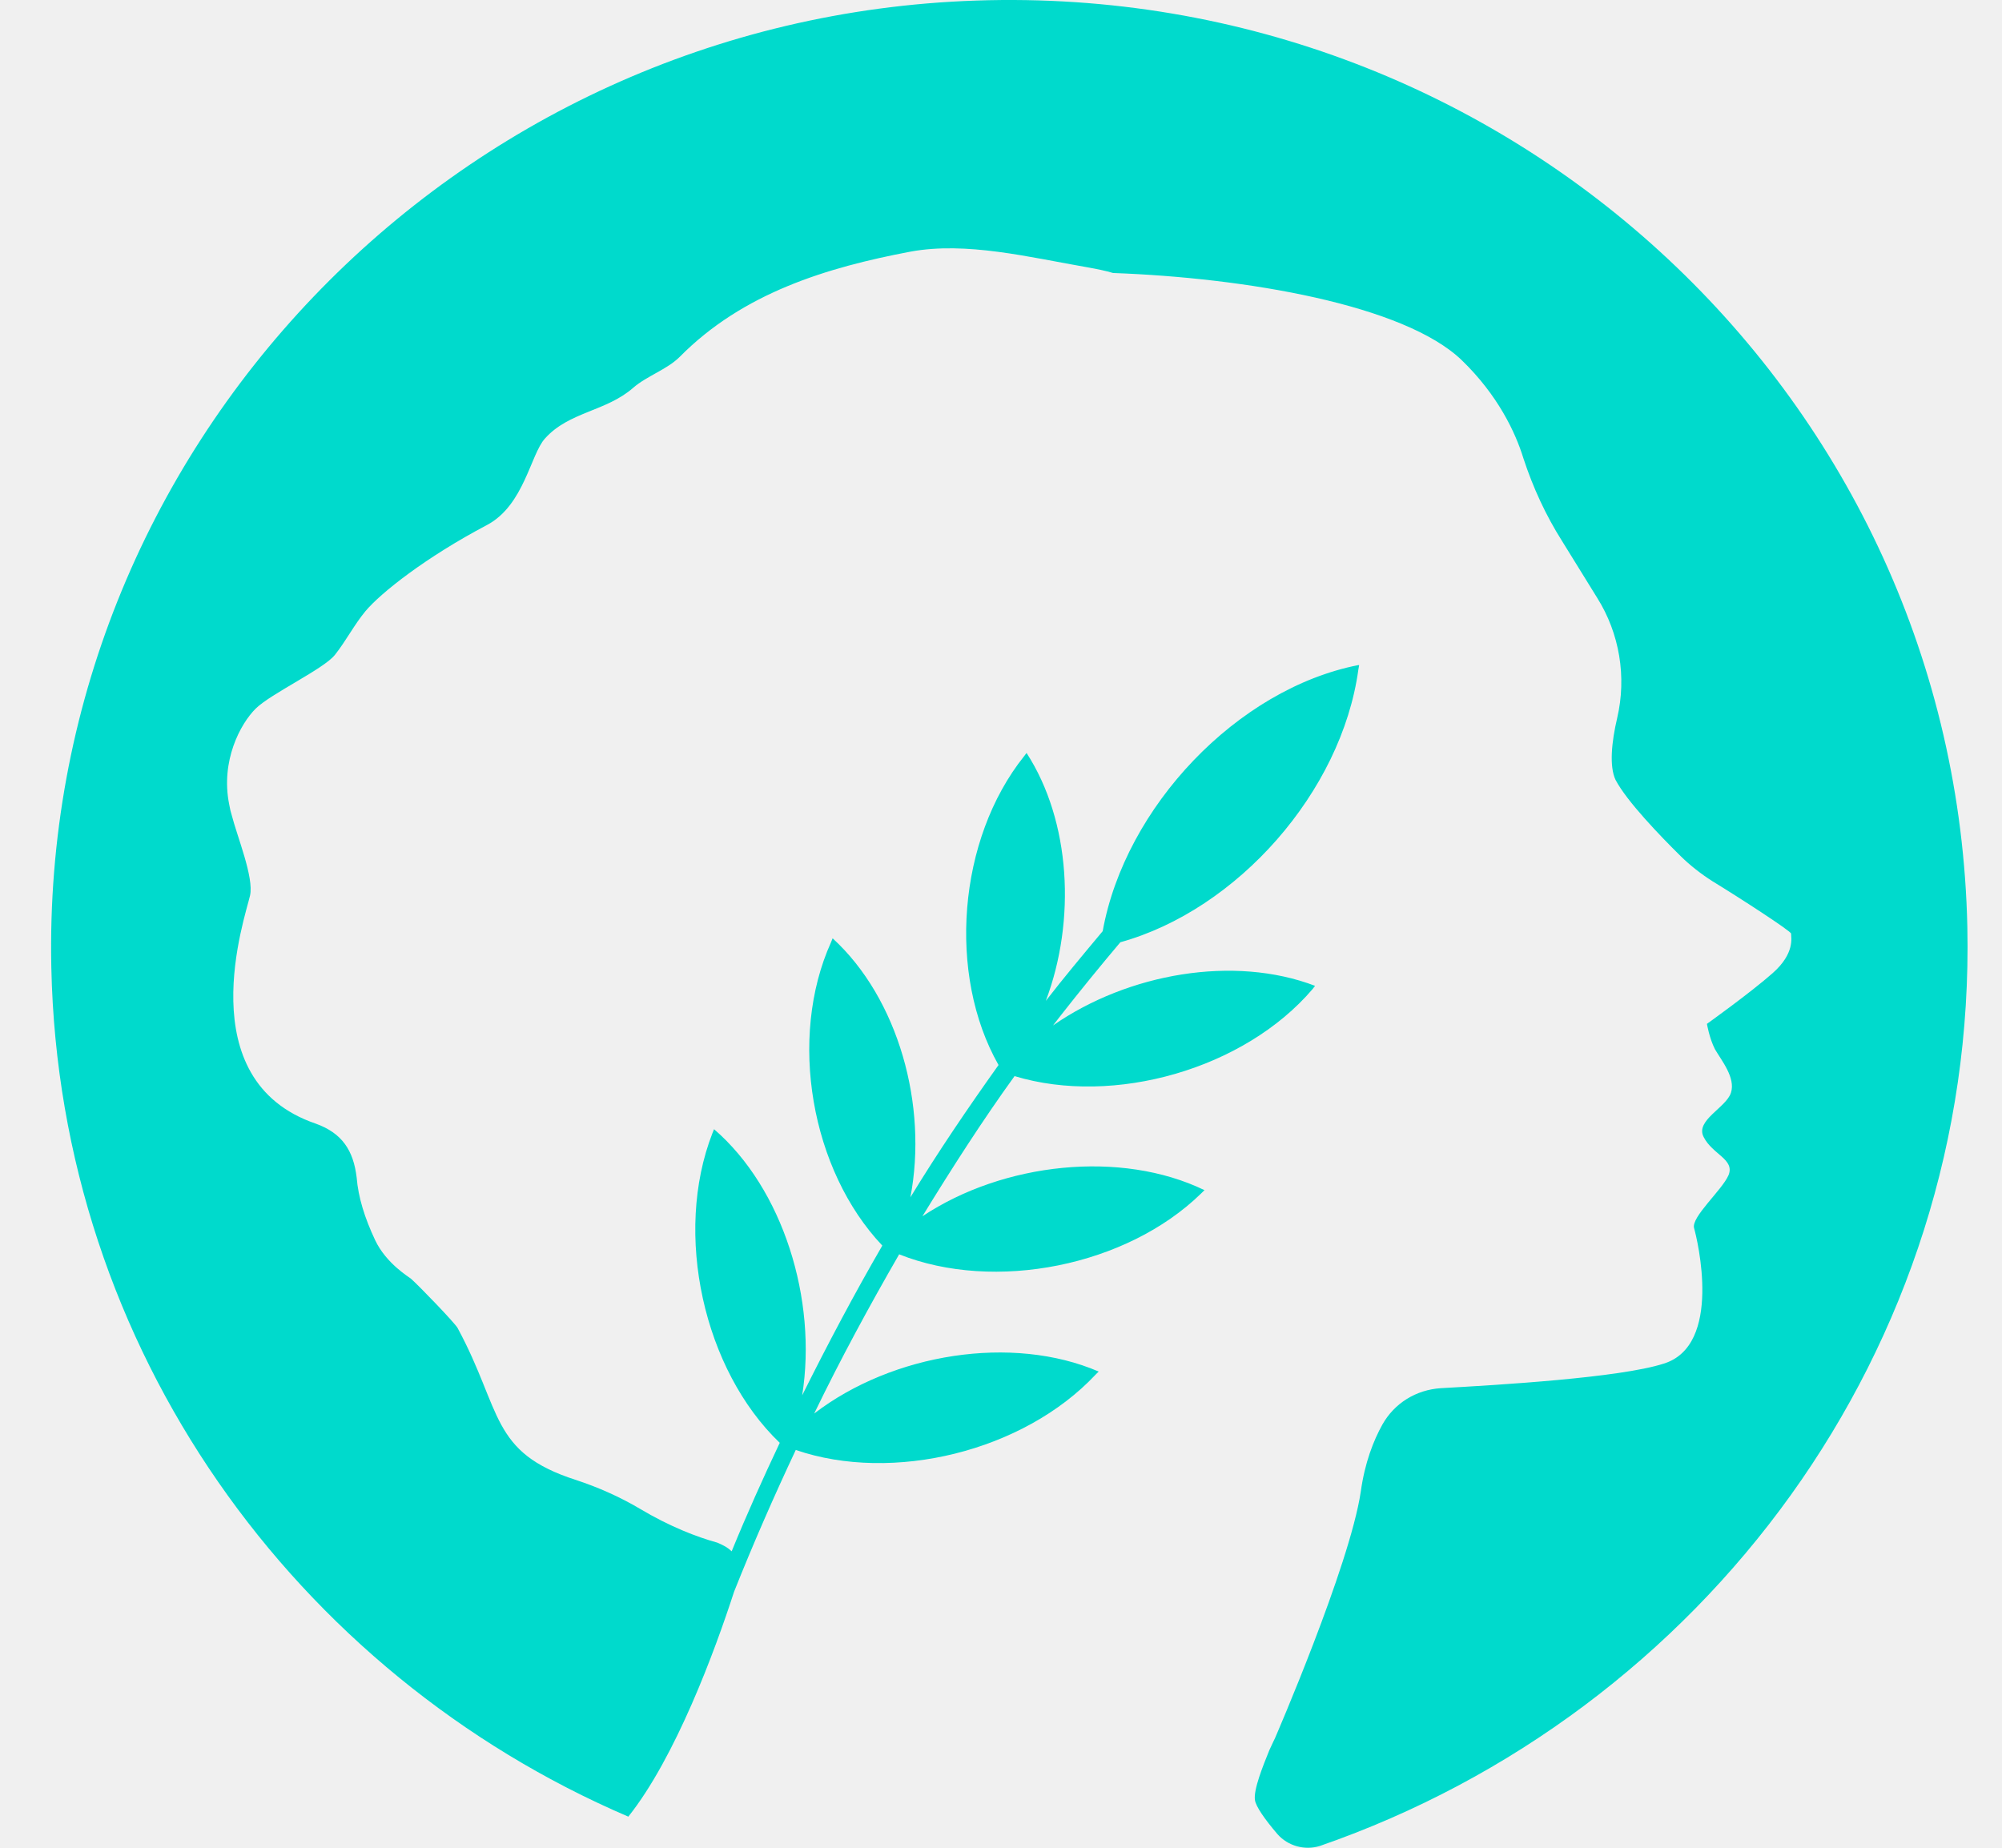
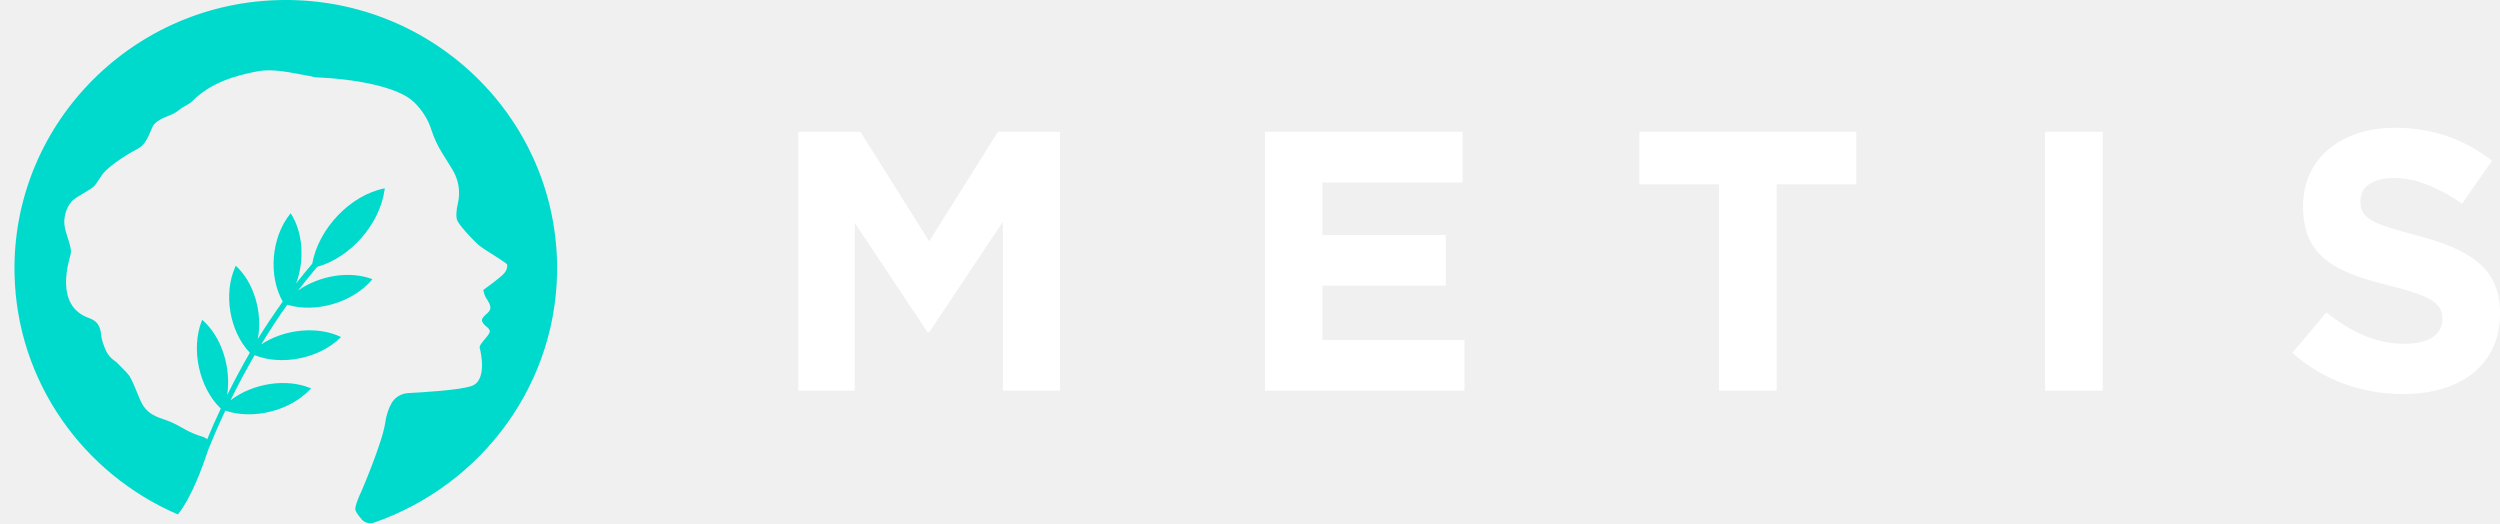
- <svg xmlns="http://www.w3.org/2000/svg" width="39" height="36" viewBox="0 0 39 36" fill="none">
+ <svg xmlns="http://www.w3.org/2000/svg" width="172" height="36" viewBox="0 0 172 36" fill="none">
  <path d="M38.325 18.065C38.106 7.788 29.443 -0.344 19.015 0.011C8.836 0.351 0.781 8.776 1 18.852C1.156 26.29 5.761 32.616 12.24 35.394C13.161 34.237 13.925 32.169 14.3 31.012C14.675 30.07 15.081 29.145 15.502 28.25C17.391 28.898 19.936 28.28 21.341 26.784L21.403 26.722C19.717 25.997 17.391 26.367 15.861 27.54C16.376 26.475 16.938 25.441 17.516 24.438C19.374 25.179 21.949 24.67 23.401 23.25L23.464 23.188C21.84 22.401 19.545 22.648 17.969 23.697C18.546 22.756 19.14 21.83 19.764 20.966C21.7 21.553 24.244 20.827 25.571 19.269L25.618 19.207C24.041 18.605 21.981 18.96 20.513 19.979C20.56 19.917 20.622 19.84 20.669 19.778C21.044 19.3 21.434 18.821 21.825 18.358C24.104 17.726 26.133 15.427 26.461 13.05L26.477 12.958H26.461C24.104 13.421 21.918 15.72 21.481 18.142C21.107 18.59 20.732 19.037 20.373 19.5C20.966 17.926 20.857 15.998 19.998 14.67L19.951 14.732C18.656 16.352 18.453 18.991 19.452 20.75C18.858 21.583 18.281 22.432 17.735 23.327C18.078 21.537 17.5 19.454 16.22 18.281L16.189 18.358C15.346 20.226 15.799 22.802 17.188 24.268C16.642 25.21 16.127 26.182 15.627 27.185C15.924 25.318 15.252 23.157 13.91 22L13.879 22.077C13.114 24.037 13.707 26.691 15.19 28.111C14.862 28.805 14.55 29.499 14.253 30.225C14.175 30.148 14.082 30.101 13.972 30.055C13.582 29.947 13.051 29.746 12.458 29.391C12.068 29.16 11.646 28.975 11.225 28.836C9.539 28.296 9.789 27.493 8.914 25.873C8.852 25.765 8.165 25.055 8.009 24.916C7.978 24.886 7.525 24.623 7.307 24.16C7.104 23.728 6.979 23.327 6.948 22.941C6.885 22.417 6.667 22.077 6.151 21.892C3.669 21.043 4.778 17.865 4.871 17.448C4.949 17.093 4.622 16.306 4.512 15.874C4.497 15.828 4.481 15.766 4.465 15.673C4.294 14.825 4.684 14.1 4.981 13.806C5.277 13.513 6.307 13.035 6.526 12.757C6.745 12.479 6.901 12.171 7.119 11.908C7.416 11.553 8.29 10.859 9.492 10.226C10.21 9.841 10.335 8.853 10.616 8.544C11.084 8.02 11.803 8.02 12.333 7.557C12.599 7.325 12.989 7.202 13.239 6.955C14.472 5.705 16.111 5.211 17.735 4.903C18.827 4.702 20.045 5.011 21.2 5.211C21.372 5.242 21.528 5.273 21.684 5.319C24.26 5.412 27.351 5.937 28.475 7.017C29.177 7.696 29.521 8.421 29.677 8.93C29.864 9.501 30.114 10.041 30.426 10.535L31.113 11.646C31.55 12.34 31.691 13.189 31.503 13.992C31.394 14.454 31.347 14.933 31.472 15.195C31.691 15.612 32.346 16.291 32.736 16.676C32.924 16.862 33.142 17.031 33.361 17.17C33.892 17.494 34.891 18.142 34.891 18.189C34.891 18.266 34.969 18.574 34.532 18.96C34.095 19.346 33.252 19.948 33.252 19.948C33.252 19.948 33.298 20.226 33.408 20.442C33.533 20.658 33.814 20.997 33.72 21.29C33.626 21.583 33.017 21.83 33.189 22.154C33.361 22.494 33.798 22.586 33.673 22.895C33.548 23.188 32.939 23.713 33.002 23.929C33.064 24.145 33.564 26.213 32.409 26.568C31.55 26.845 29.177 26.984 28.069 27.046C27.585 27.077 27.163 27.339 26.929 27.756C26.758 28.064 26.586 28.496 26.508 29.067C26.289 30.518 24.837 33.866 24.837 33.866C24.837 33.866 24.791 33.959 24.728 34.098C24.603 34.406 24.416 34.869 24.447 35.07C24.463 35.193 24.634 35.44 24.884 35.733C25.087 35.965 25.415 36.057 25.712 35.965C33.189 33.373 38.497 26.29 38.325 18.065Z" fill="#00DACC" />
+   <path d="M54.935 9.069H59.197L63.927 16.599L68.657 9.069H72.934V26.876H69V15.257L63.927 22.864H63.818L58.806 15.334V26.876H54.919V9.069H54.935Z" fill="white" />
+   <path d="M87.046 9.069H100.628V12.556H90.98V16.167H99.472V19.654H90.98V23.389H100.753V26.876H87.031V9.069H87.046Z" fill="white" />
+   <path d="M118.268 12.68H112.788V9.069H127.712V12.68H122.233V26.876H118.268V12.68Z" fill="white" />
+   <path d="M140.7 9.069H144.666V26.876H140.7V9.069Z" fill="white" />
+   <path d="M157.716 24.268L160.058 21.491C161.713 22.818 163.383 23.651 165.444 23.651C167.098 23.651 168.035 23.018 168.035 21.969V21.923C168.035 20.935 167.41 20.395 164.413 19.654C160.76 18.759 158.45 17.726 158.45 14.207V14.161C158.45 10.936 161.041 8.791 164.757 8.791C167.41 8.791 169.596 9.609 171.454 11.059L169.393 14.007C167.769 12.911 166.255 12.248 164.71 12.248C163.164 12.248 162.399 12.911 162.399 13.806V13.852C162.399 15.041 163.164 15.38 166.286 16.198C169.939 17.17 172 18.435 172 21.537V21.583C172 25.117 169.268 27.108 165.381 27.108C162.602 27.123 159.87 26.212 157.716 24.268Z" fill="white" />
</svg>
